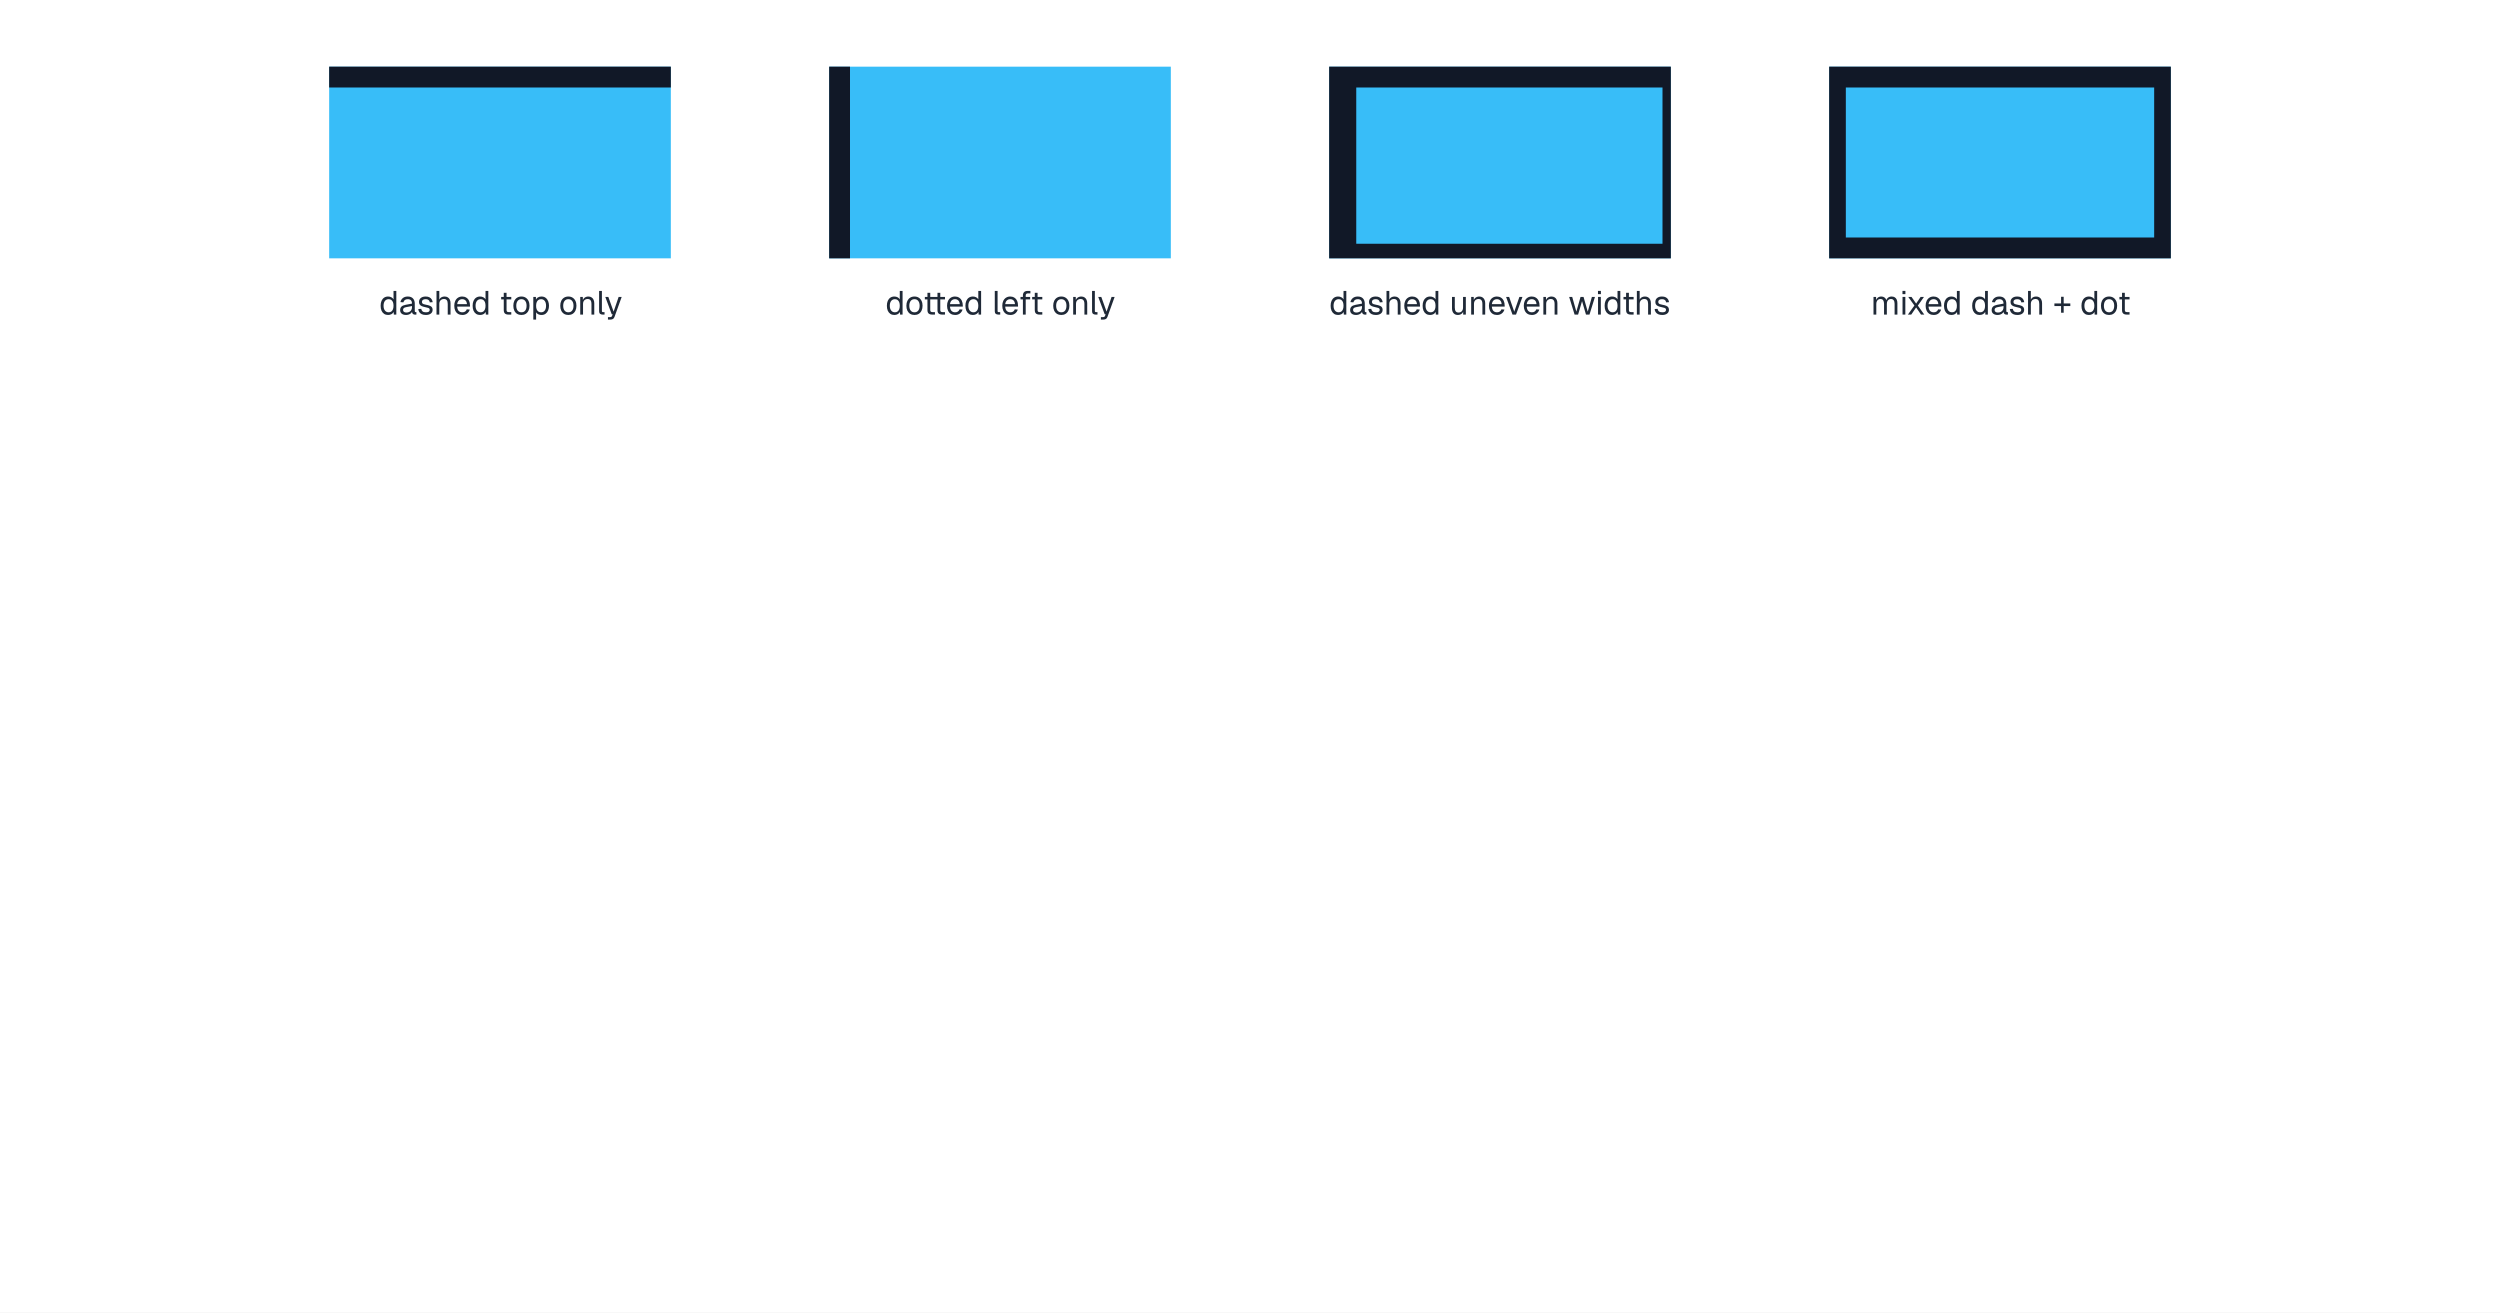
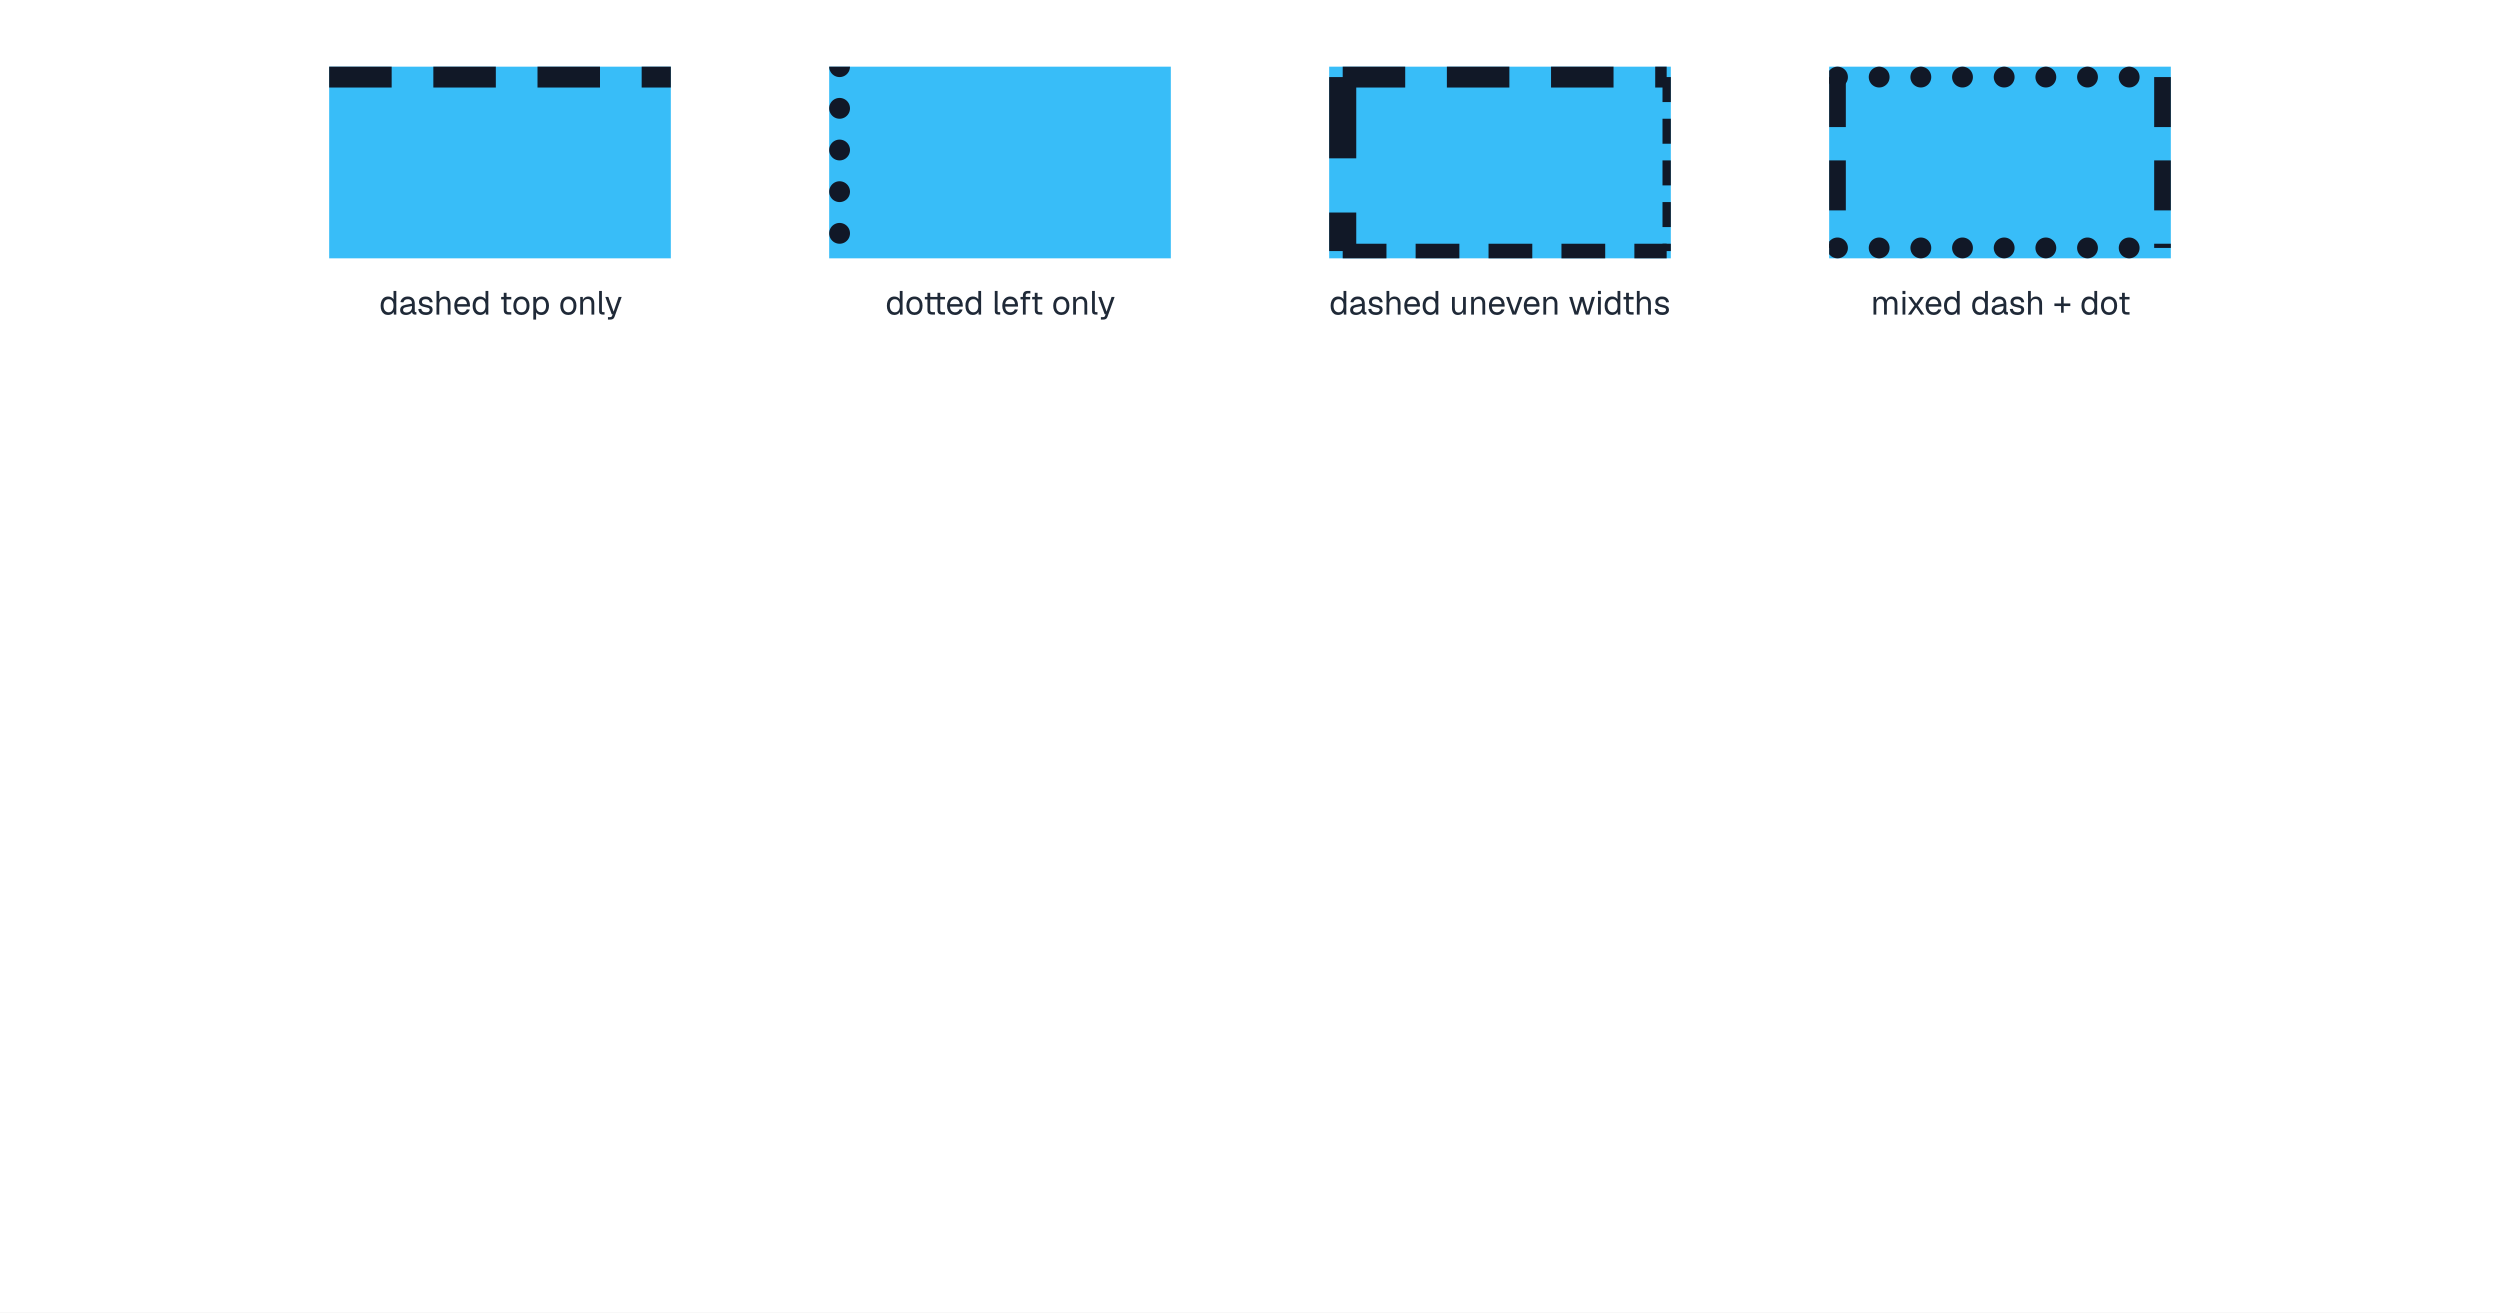
<svg xmlns="http://www.w3.org/2000/svg" width="1200" height="630" viewBox="0 0 1200 630">
  <rect x="0" y="0" width="1200" height="630" fill="#ffffff" fill-opacity="1" />
  <rect x="158" y="32" width="164" height="92" fill="#38bdf8" fill-opacity="1" />
-   <path d="M158 32L322 32L322 32L322 124L322 124L158 124L158 124L158 32L158 32ZM158 42L322 42L322 42L322 124L322 124L158 124L158 124L158 42L158 42Z" fill="#111827" fill-opacity="1" fill-rule="evenodd" />
+   <clipPath id="cp0">
+     <path d="M158 32L322 32L322 32L322 124L322 124L158 124L158 124L158 32L158 32ZM158 42L322 42L322 42L322 124L322 124L158 124L158 124L158 42L158 42Z" clip-rule="evenodd" />
+   </clipPath>
+   <g clip-path="url(#cp0)">
+     <path d="M158 37L322 37" fill="none" stroke="#111827" stroke-opacity="1" stroke-width="10" stroke-dasharray="30 20" />
+   </g>
  <path d="M186.281 151.188Q185.188 151.188 184.375 150.656Q183.562 150.109 183.125 149.125Q182.703 148.125 182.703 146.766Q182.703 145.406 183.125 144.422Q183.562 143.422 184.375 142.875Q185.188 142.328 186.281 142.328Q187.141 142.328 187.844 142.688Q188.547 143.047 188.891 143.703L188.891 139.641L190.234 139.641L190.234 151L189.031 151L188.969 149.719Q188.625 150.406 187.906 150.797Q187.188 151.188 186.281 151.188ZM186.562 149.906Q187.312 149.906 187.828 149.531Q188.359 149.141 188.625 148.438Q188.891 147.719 188.891 146.766Q188.891 145.766 188.625 145.062Q188.359 144.359 187.828 143.984Q187.312 143.609 186.562 143.609Q185.438 143.609 184.766 144.453Q184.109 145.281 184.109 146.766Q184.109 148.219 184.766 149.062Q185.438 149.906 186.562 149.906Z" fill="#1f2937" fill-opacity="1" />
  <path d="M194.923 151.188Q193.61 151.188 192.829 150.578Q192.063 149.969 192.063 148.891Q192.063 147.797 192.704 147.172Q193.344 146.547 194.735 146.297L197.751 145.734Q197.751 144.656 197.235 144.141Q196.735 143.609 195.735 143.609Q194.844 143.609 194.329 144Q193.829 144.391 193.626 145.125L192.204 145.016Q192.454 143.812 193.36 143.078Q194.282 142.328 195.735 142.328Q197.36 142.328 198.219 143.25Q199.094 144.172 199.094 145.781L199.094 149.281Q199.094 149.578 199.188 149.703Q199.298 149.812 199.532 149.812L199.876 149.812L199.876 151Q199.813 151.016 199.657 151.016Q199.516 151.031 199.36 151.031Q198.782 151.031 198.423 150.844Q198.063 150.656 197.907 150.266Q197.751 149.875 197.751 149.234L197.907 149.266Q197.798 149.812 197.36 150.266Q196.923 150.703 196.282 150.953Q195.641 151.188 194.923 151.188ZM195.063 150.016Q195.907 150.016 196.501 149.688Q197.11 149.359 197.423 148.797Q197.751 148.219 197.751 147.516L197.751 146.906L194.985 147.422Q194.126 147.578 193.798 147.906Q193.469 148.234 193.469 148.766Q193.469 149.359 193.891 149.688Q194.313 150.016 195.063 150.016Z" fill="#1f2937" fill-opacity="1" />
  <path d="M204.455 151.188Q203.283 151.188 202.486 150.828Q201.689 150.453 201.268 149.812Q200.846 149.156 200.783 148.328L202.189 148.234Q202.314 149 202.814 149.453Q203.33 149.906 204.455 149.906Q205.314 149.906 205.783 149.641Q206.252 149.359 206.252 148.734Q206.252 148.391 206.096 148.172Q205.955 147.938 205.502 147.781Q205.049 147.609 204.189 147.453Q203.002 147.219 202.33 146.891Q201.658 146.547 201.393 146.078Q201.127 145.594 201.127 144.922Q201.127 143.781 201.955 143.062Q202.799 142.328 204.33 142.328Q205.455 142.328 206.158 142.719Q206.877 143.109 207.236 143.734Q207.611 144.359 207.689 145.047L206.283 145.141Q206.252 144.75 206.049 144.406Q205.846 144.047 205.424 143.828Q205.002 143.609 204.299 143.609Q203.393 143.609 202.955 143.969Q202.533 144.312 202.533 144.859Q202.533 145.266 202.689 145.531Q202.861 145.797 203.283 145.969Q203.705 146.141 204.455 146.266Q205.689 146.469 206.393 146.797Q207.111 147.109 207.377 147.594Q207.658 148.062 207.658 148.734Q207.658 149.891 206.752 150.547Q205.861 151.188 204.455 151.188Z" fill="#1f2937" fill-opacity="1" />
  <path d="M209.521 151L209.521 139.641L210.865 139.641L210.865 144.391L210.709 144.359Q210.865 143.656 211.24 143.219Q211.631 142.766 212.193 142.547Q212.756 142.328 213.428 142.328Q214.334 142.328 214.959 142.734Q215.599 143.141 215.928 143.875Q216.256 144.594 216.256 145.547L216.256 151L214.912 151L214.912 145.922Q214.912 144.703 214.474 144.109Q214.037 143.516 213.131 143.516Q212.115 143.516 211.49 144.141Q210.865 144.766 210.865 145.938L210.865 151Z" fill="#1f2937" fill-opacity="1" />
  <path d="M221.938 151.188Q220.735 151.188 219.86 150.656Q218.985 150.109 218.516 149.109Q218.047 148.109 218.047 146.766Q218.047 145.422 218.516 144.438Q218.985 143.438 219.844 142.891Q220.703 142.328 221.875 142.328Q222.969 142.328 223.813 142.859Q224.672 143.375 225.141 144.375Q225.61 145.359 225.61 146.781L225.61 147.172L219.453 147.172Q219.531 148.531 220.172 149.219Q220.828 149.906 221.938 149.906Q222.766 149.906 223.297 149.516Q223.844 149.125 224.047 148.484L225.485 148.594Q225.156 149.734 224.219 150.469Q223.281 151.188 221.938 151.188ZM219.453 145.984L224.141 145.984Q224.047 144.766 223.422 144.188Q222.813 143.609 221.875 143.609Q220.891 143.609 220.25 144.219Q219.625 144.812 219.453 145.984Z" fill="#1f2937" fill-opacity="1" />
  <path d="M230.441 151.188Q229.347 151.188 228.535 150.656Q227.722 150.109 227.285 149.125Q226.863 148.125 226.863 146.766Q226.863 145.406 227.285 144.422Q227.722 143.422 228.535 142.875Q229.347 142.328 230.441 142.328Q231.301 142.328 232.004 142.688Q232.707 143.047 233.051 143.703L233.051 139.641L234.394 139.641L234.394 151L233.191 151L233.129 149.719Q232.785 150.406 232.066 150.797Q231.347 151.188 230.441 151.188ZM230.722 149.906Q231.472 149.906 231.988 149.531Q232.519 149.141 232.785 148.438Q233.051 147.719 233.051 146.766Q233.051 145.766 232.785 145.062Q232.519 144.359 231.988 143.984Q231.472 143.609 230.722 143.609Q229.597 143.609 228.926 144.453Q228.269 145.281 228.269 146.766Q228.269 148.219 228.926 149.062Q229.597 149.906 230.722 149.906Z" fill="#1f2937" fill-opacity="1" />
  <path d="M244.071 151Q242.914 151 242.352 150.469Q241.805 149.938 241.805 148.828L241.805 140.531L243.149 140.531L243.149 148.797Q243.149 149.375 243.399 149.594Q243.664 149.812 244.196 149.812L245.414 149.812L245.414 151ZM240.555 143.703L240.555 142.516L245.414 142.516L245.414 143.703Z" fill="#1f2937" fill-opacity="1" />
  <path d="M250.29 151.188Q249.118 151.188 248.227 150.656Q247.352 150.109 246.868 149.109Q246.399 148.109 246.399 146.766Q246.399 145.406 246.868 144.422Q247.352 143.422 248.227 142.875Q249.118 142.328 250.29 142.328Q251.462 142.328 252.321 142.875Q253.196 143.422 253.68 144.422Q254.165 145.406 254.165 146.766Q254.165 148.109 253.68 149.109Q253.196 150.109 252.321 150.656Q251.462 151.188 250.29 151.188ZM250.29 149.906Q251.462 149.906 252.102 149.078Q252.758 148.234 252.758 146.766Q252.758 145.281 252.102 144.453Q251.462 143.609 250.29 143.609Q249.118 143.609 248.462 144.453Q247.805 145.281 247.805 146.766Q247.805 148.234 248.462 149.078Q249.118 149.906 250.29 149.906Z" fill="#1f2937" fill-opacity="1" />
  <path d="M255.985 153.406L255.985 142.516L257.235 142.516L257.267 144.344L257.079 144.25Q257.392 143.297 258.126 142.812Q258.876 142.328 259.86 142.328Q261.126 142.328 261.923 142.953Q262.735 143.578 263.126 144.594Q263.517 145.594 263.517 146.766Q263.517 147.922 263.126 148.938Q262.735 149.938 261.923 150.562Q261.126 151.188 259.86 151.188Q259.204 151.188 258.626 150.969Q258.063 150.75 257.673 150.344Q257.282 149.938 257.142 149.406L257.329 149.172L257.329 153.406ZM259.735 149.906Q260.829 149.906 261.47 149.078Q262.11 148.25 262.11 146.766Q262.11 145.266 261.47 144.438Q260.829 143.609 259.735 143.609Q258.985 143.609 258.454 143.969Q257.923 144.312 257.626 145.016Q257.329 145.719 257.329 146.766Q257.329 147.797 257.61 148.5Q257.907 149.203 258.438 149.562Q258.985 149.906 259.735 149.906Z" fill="#1f2937" fill-opacity="1" />
  <path d="M272.818 151.188Q271.646 151.188 270.755 150.656Q269.88 150.109 269.396 149.109Q268.927 148.109 268.927 146.766Q268.927 145.406 269.396 144.422Q269.88 143.422 270.755 142.875Q271.646 142.328 272.818 142.328Q273.99 142.328 274.849 142.875Q275.724 143.422 276.208 144.422Q276.693 145.406 276.693 146.766Q276.693 148.109 276.208 149.109Q275.724 150.109 274.849 150.656Q273.99 151.188 272.818 151.188ZM272.818 149.906Q273.99 149.906 274.63 149.078Q275.286 148.234 275.286 146.766Q275.286 145.281 274.63 144.453Q273.99 143.609 272.818 143.609Q271.646 143.609 270.99 144.453Q270.333 145.281 270.333 146.766Q270.333 148.234 270.99 149.078Q271.646 149.906 272.818 149.906Z" fill="#1f2937" fill-opacity="1" />
  <path d="M278.513 151L278.513 142.516L279.748 142.516L279.795 144.688L279.638 144.531Q279.795 143.781 280.185 143.297Q280.591 142.812 281.154 142.578Q281.732 142.328 282.388 142.328Q283.357 142.328 283.982 142.766Q284.623 143.188 284.935 143.922Q285.248 144.641 285.248 145.547L285.248 151L283.904 151L283.904 145.922Q283.904 145.141 283.716 144.609Q283.529 144.078 283.123 143.797Q282.732 143.516 282.091 143.516Q281.123 143.516 280.482 144.141Q279.857 144.75 279.857 145.922L279.857 151Z" fill="#1f2937" fill-opacity="1" />
  <path d="M289.226 151Q288.491 151 288.022 150.625Q287.569 150.234 287.569 149.406L287.569 139.641L288.913 139.641L288.913 149.281Q288.913 149.547 289.038 149.688Q289.179 149.812 289.444 149.812L290.179 149.812L290.179 151Z" fill="#1f2937" fill-opacity="1" />
  <path d="M291.817 153.406L291.817 152.219L292.801 152.219Q293.254 152.219 293.457 152.078Q293.676 151.938 293.785 151.641L294.098 150.844L293.629 150.844L290.535 142.516L292.004 142.516L294.535 149.594L296.942 142.516L298.41 142.516L294.973 152.078Q294.738 152.766 294.254 153.078Q293.77 153.406 292.926 153.406Z" fill="#1f2937" fill-opacity="1" />
  <rect x="398" y="32" width="164" height="92" fill="#38bdf8" fill-opacity="1" />
-   <path d="M398 32L562 32L562 32L562 124L562 124L398 124L398 124L398 32L398 32ZM408 32L562 32L562 32L562 124L562 124L408 124L408 124L408 32L408 32Z" fill="#111827" fill-opacity="1" fill-rule="evenodd" />
+   <clipPath id="cp1">
+     <path d="M398 32L562 32L562 32L562 124L562 124L398 124L398 124L398 32L398 32ZM408 32L562 32L562 32L562 124L562 124L408 124L408 124L408 32L408 32Z" clip-rule="evenodd" />
+   </clipPath>
+   <g clip-path="url(#cp1)">
+     <path d="M403 32L403 124" fill="none" stroke="#111827" stroke-opacity="1" stroke-width="10" stroke-dasharray="0 20" stroke-linecap="round" />
+   </g>
  <path d="M429.281 151.188Q428.188 151.188 427.375 150.656Q426.562 150.109 426.125 149.125Q425.703 148.125 425.703 146.766Q425.703 145.406 426.125 144.422Q426.562 143.422 427.375 142.875Q428.188 142.328 429.281 142.328Q430.141 142.328 430.844 142.688Q431.547 143.047 431.891 143.703L431.891 139.641L433.234 139.641L433.234 151L432.031 151L431.969 149.719Q431.625 150.406 430.906 150.797Q430.188 151.188 429.281 151.188ZM429.562 149.906Q430.312 149.906 430.828 149.531Q431.359 149.141 431.625 148.438Q431.891 147.719 431.891 146.766Q431.891 145.766 431.625 145.062Q431.359 144.359 430.828 143.984Q430.312 143.609 429.562 143.609Q428.438 143.609 427.766 144.453Q427.109 145.281 427.109 146.766Q427.109 148.219 427.766 149.062Q428.438 149.906 429.562 149.906Z" fill="#1f2937" fill-opacity="1" />
  <path d="M438.954 151.188Q437.782 151.188 436.891 150.656Q436.016 150.109 435.532 149.109Q435.063 148.109 435.063 146.766Q435.063 145.406 435.532 144.422Q436.016 143.422 436.891 142.875Q437.782 142.328 438.954 142.328Q440.126 142.328 440.985 142.875Q441.86 143.422 442.344 144.422Q442.829 145.406 442.829 146.766Q442.829 148.109 442.344 149.109Q441.86 150.109 440.985 150.656Q440.126 151.188 438.954 151.188ZM438.954 149.906Q440.126 149.906 440.766 149.078Q441.423 148.234 441.423 146.766Q441.423 145.281 440.766 144.453Q440.126 143.609 438.954 143.609Q437.782 143.609 437.126 144.453Q436.469 145.281 436.469 146.766Q436.469 148.234 437.126 149.078Q437.782 149.906 438.954 149.906Z" fill="#1f2937" fill-opacity="1" />
  <path d="M447.439 151Q446.282 151 445.72 150.469Q445.173 149.938 445.173 148.828L445.173 140.531L446.517 140.531L446.517 148.797Q446.517 149.375 446.767 149.594Q447.032 149.812 447.564 149.812L448.782 149.812L448.782 151ZM443.923 143.703L443.923 142.516L448.782 142.516L448.782 143.703ZM452.251 151Q451.095 151 450.532 150.469Q449.986 149.938 449.986 148.828L449.986 140.531L451.329 140.531L451.329 148.797Q451.329 149.375 451.579 149.594Q451.845 149.812 452.376 149.812L453.595 149.812L453.595 151ZM448.736 143.703L448.736 142.516L453.595 142.516L453.595 143.703Z" fill="#1f2937" fill-opacity="1" />
  <path d="M458.474 151.188Q457.271 151.188 456.396 150.656Q455.521 150.109 455.052 149.109Q454.583 148.109 454.583 146.766Q454.583 145.422 455.052 144.438Q455.521 143.438 456.38 142.891Q457.239 142.328 458.411 142.328Q459.505 142.328 460.349 142.859Q461.208 143.375 461.677 144.375Q462.146 145.359 462.146 146.781L462.146 147.172L455.989 147.172Q456.067 148.531 456.708 149.219Q457.364 149.906 458.474 149.906Q459.302 149.906 459.833 149.516Q460.38 149.125 460.583 148.484L462.021 148.594Q461.692 149.734 460.755 150.469Q459.817 151.188 458.474 151.188ZM455.989 145.984L460.677 145.984Q460.583 144.766 459.958 144.188Q459.349 143.609 458.411 143.609Q457.427 143.609 456.786 144.219Q456.161 144.812 455.989 145.984Z" fill="#1f2937" fill-opacity="1" />
  <path d="M466.977 151.188Q465.883 151.188 465.071 150.656Q464.258 150.109 463.821 149.125Q463.399 148.125 463.399 146.766Q463.399 145.406 463.821 144.422Q464.258 143.422 465.071 142.875Q465.883 142.328 466.977 142.328Q467.837 142.328 468.54 142.688Q469.243 143.047 469.587 143.703L469.587 139.641L470.93 139.641L470.93 151L469.727 151L469.665 149.719Q469.321 150.406 468.602 150.797Q467.883 151.188 466.977 151.188ZM467.258 149.906Q468.008 149.906 468.524 149.531Q469.055 149.141 469.321 148.438Q469.587 147.719 469.587 146.766Q469.587 145.766 469.321 145.062Q469.055 144.359 468.524 143.984Q468.008 143.609 467.258 143.609Q466.133 143.609 465.462 144.453Q464.805 145.281 464.805 146.766Q464.805 148.219 465.462 149.062Q466.133 149.906 467.258 149.906Z" fill="#1f2937" fill-opacity="1" />
  <path d="M479.154 151Q478.419 151 477.95 150.625Q477.497 150.234 477.497 149.406L477.497 139.641L478.841 139.641L478.841 149.281Q478.841 149.547 478.966 149.688Q479.107 149.812 479.372 149.812L480.107 149.812L480.107 151Z" fill="#1f2937" fill-opacity="1" />
  <path d="M484.986 151.188Q483.783 151.188 482.908 150.656Q482.033 150.109 481.564 149.109Q481.095 148.109 481.095 146.766Q481.095 145.422 481.564 144.438Q482.033 143.438 482.892 142.891Q483.751 142.328 484.923 142.328Q486.017 142.328 486.861 142.859Q487.72 143.375 488.189 144.375Q488.658 145.359 488.658 146.781L488.658 147.172L482.501 147.172Q482.579 148.531 483.22 149.219Q483.876 149.906 484.986 149.906Q485.814 149.906 486.345 149.516Q486.892 149.125 487.095 148.484L488.533 148.594Q488.204 149.734 487.267 150.469Q486.329 151.188 484.986 151.188ZM482.501 145.984L487.189 145.984Q487.095 144.766 486.47 144.188Q485.861 143.609 484.923 143.609Q483.939 143.609 483.298 144.219Q482.673 144.812 482.501 145.984Z" fill="#1f2937" fill-opacity="1" />
  <path d="M490.997 151L490.997 141.75Q490.997 140.812 491.544 140.234Q492.091 139.641 493.247 139.641L494.591 139.641L494.591 140.828L493.341 140.828Q492.841 140.828 492.591 141.109Q492.341 141.375 492.341 141.844L492.341 151ZM489.841 143.703L489.841 142.516L494.466 142.516L494.466 143.703Z" fill="#1f2937" fill-opacity="1" />
  <path d="M498.959 151Q497.802 151 497.24 150.469Q496.693 149.938 496.693 148.828L496.693 140.531L498.037 140.531L498.037 148.797Q498.037 149.375 498.287 149.594Q498.552 149.812 499.084 149.812L500.302 149.812L500.302 151ZM495.443 143.703L495.443 142.516L500.302 142.516L500.302 143.703Z" fill="#1f2937" fill-opacity="1" />
  <path d="M509.434 151.188Q508.262 151.188 507.371 150.656Q506.496 150.109 506.012 149.109Q505.543 148.109 505.543 146.766Q505.543 145.406 506.012 144.422Q506.496 143.422 507.371 142.875Q508.262 142.328 509.434 142.328Q510.606 142.328 511.465 142.875Q512.34 143.422 512.824 144.422Q513.309 145.406 513.309 146.766Q513.309 148.109 512.824 149.109Q512.34 150.109 511.465 150.656Q510.606 151.188 509.434 151.188ZM509.434 149.906Q510.606 149.906 511.246 149.078Q511.902 148.234 511.902 146.766Q511.902 145.281 511.246 144.453Q510.606 143.609 509.434 143.609Q508.262 143.609 507.606 144.453Q506.949 145.281 506.949 146.766Q506.949 148.234 507.606 149.078Q508.262 149.906 509.434 149.906Z" fill="#1f2937" fill-opacity="1" />
  <path d="M515.129 151L515.129 142.516L516.364 142.516L516.41 144.688L516.254 144.531Q516.41 143.781 516.801 143.297Q517.207 142.812 517.77 142.578Q518.348 142.328 519.004 142.328Q519.973 142.328 520.598 142.766Q521.239 143.188 521.551 143.922Q521.864 144.641 521.864 145.547L521.864 151L520.52 151L520.52 145.922Q520.52 145.141 520.332 144.609Q520.145 144.078 519.739 143.797Q519.348 143.516 518.707 143.516Q517.739 143.516 517.098 144.141Q516.473 144.75 516.473 145.922L516.473 151Z" fill="#1f2937" fill-opacity="1" />
  <path d="M525.841 151Q525.107 151 524.638 150.625Q524.185 150.234 524.185 149.406L524.185 139.641L525.529 139.641L525.529 149.281Q525.529 149.547 525.654 149.688Q525.795 149.812 526.06 149.812L526.795 149.812L526.795 151Z" fill="#1f2937" fill-opacity="1" />
  <path d="M528.433 153.406L528.433 152.219L529.417 152.219Q529.87 152.219 530.073 152.078Q530.292 151.938 530.401 151.641L530.714 150.844L530.245 150.844L527.151 142.516L528.62 142.516L531.151 149.594L533.558 142.516L535.026 142.516L531.589 152.078Q531.355 152.766 530.87 153.078Q530.386 153.406 529.542 153.406Z" fill="#1f2937" fill-opacity="1" />
  <rect x="638" y="32" width="164" height="92" fill="#38bdf8" fill-opacity="1" />
-   <path d="M638 32L802 32L802 32L802 124L802 124L638 124L638 124L638 32L638 32ZM651 42L798 42L798 42L798 117L798 117L651 117L651 117L651 42L651 42Z" fill="#111827" fill-opacity="1" fill-rule="evenodd" />
+   <clipPath id="cp2">
+     <path d="M638 32L802 32L802 32L802 124L802 124L638 124L638 124L638 32L638 32ZM651 42L798 42L798 42L798 117L798 117L651 117L651 117L651 42L651 42Z" clip-rule="evenodd" />
+   </clipPath>
+   <g clip-path="url(#cp2)">
+     <path d="M644.5 37L800 37" fill="none" stroke="#111827" stroke-opacity="1" stroke-width="10" stroke-dasharray="30 20" />
+     <path d="M800 37L800 120.5" fill="none" stroke="#111827" stroke-opacity="1" stroke-width="4" stroke-dasharray="12 8" />
+     <path d="M644.5 120.5L800 120.5" fill="none" stroke="#111827" stroke-opacity="1" stroke-width="7" stroke-dasharray="21 14" />
+     <path d="M644.5 37L644.5 120.5" fill="none" stroke="#111827" stroke-opacity="1" stroke-width="13" stroke-dasharray="39 26" />
+   </g>
  <path d="M642.281 151.188Q641.188 151.188 640.375 150.656Q639.562 150.109 639.125 149.125Q638.703 148.125 638.703 146.766Q638.703 145.406 639.125 144.422Q639.562 143.422 640.375 142.875Q641.188 142.328 642.281 142.328Q643.141 142.328 643.844 142.688Q644.547 143.047 644.891 143.703L644.891 139.641L646.234 139.641L646.234 151L645.031 151L644.969 149.719Q644.625 150.406 643.906 150.797Q643.188 151.188 642.281 151.188ZM642.562 149.906Q643.312 149.906 643.828 149.531Q644.359 149.141 644.625 148.438Q644.891 147.719 644.891 146.766Q644.891 145.766 644.625 145.062Q644.359 144.359 643.828 143.984Q643.312 143.609 642.562 143.609Q641.438 143.609 640.766 144.453Q640.109 145.281 640.109 146.766Q640.109 148.219 640.766 149.062Q641.438 149.906 642.562 149.906Z" fill="#1f2937" fill-opacity="1" />
  <path d="M650.923 151.188Q649.61 151.188 648.829 150.578Q648.063 149.969 648.063 148.891Q648.063 147.797 648.704 147.172Q649.344 146.547 650.735 146.297L653.751 145.734Q653.751 144.656 653.235 144.141Q652.735 143.609 651.735 143.609Q650.844 143.609 650.329 144Q649.829 144.391 649.626 145.125L648.204 145.016Q648.454 143.812 649.36 143.078Q650.282 142.328 651.735 142.328Q653.36 142.328 654.219 143.25Q655.094 144.172 655.094 145.781L655.094 149.281Q655.094 149.578 655.188 149.703Q655.298 149.812 655.532 149.812L655.876 149.812L655.876 151Q655.813 151.016 655.657 151.016Q655.516 151.031 655.36 151.031Q654.782 151.031 654.423 150.844Q654.063 150.656 653.907 150.266Q653.751 149.875 653.751 149.234L653.907 149.266Q653.798 149.812 653.36 150.266Q652.923 150.703 652.282 150.953Q651.641 151.188 650.923 151.188ZM651.063 150.016Q651.907 150.016 652.501 149.688Q653.11 149.359 653.423 148.797Q653.751 148.219 653.751 147.516L653.751 146.906L650.985 147.422Q650.126 147.578 649.798 147.906Q649.469 148.234 649.469 148.766Q649.469 149.359 649.891 149.688Q650.313 150.016 651.063 150.016Z" fill="#1f2937" fill-opacity="1" />
  <path d="M660.455 151.188Q659.283 151.188 658.486 150.828Q657.689 150.453 657.268 149.812Q656.846 149.156 656.783 148.328L658.189 148.234Q658.314 149 658.814 149.453Q659.33 149.906 660.455 149.906Q661.314 149.906 661.783 149.641Q662.252 149.359 662.252 148.734Q662.252 148.391 662.096 148.172Q661.955 147.938 661.502 147.781Q661.049 147.609 660.189 147.453Q659.002 147.219 658.33 146.891Q657.658 146.547 657.393 146.078Q657.127 145.594 657.127 144.922Q657.127 143.781 657.955 143.062Q658.799 142.328 660.33 142.328Q661.455 142.328 662.158 142.719Q662.877 143.109 663.236 143.734Q663.611 144.359 663.689 145.047L662.283 145.141Q662.252 144.75 662.049 144.406Q661.846 144.047 661.424 143.828Q661.002 143.609 660.299 143.609Q659.393 143.609 658.955 143.969Q658.533 144.312 658.533 144.859Q658.533 145.266 658.689 145.531Q658.861 145.797 659.283 145.969Q659.705 146.141 660.455 146.266Q661.689 146.469 662.393 146.797Q663.111 147.109 663.377 147.594Q663.658 148.062 663.658 148.734Q663.658 149.891 662.752 150.547Q661.861 151.188 660.455 151.188Z" fill="#1f2937" fill-opacity="1" />
  <path d="M665.521 151L665.521 139.641L666.865 139.641L666.865 144.391L666.709 144.359Q666.865 143.656 667.24 143.219Q667.631 142.766 668.193 142.547Q668.756 142.328 669.428 142.328Q670.334 142.328 670.959 142.734Q671.599 143.141 671.928 143.875Q672.256 144.594 672.256 145.547L672.256 151L670.912 151L670.912 145.922Q670.912 144.703 670.474 144.109Q670.037 143.516 669.131 143.516Q668.115 143.516 667.49 144.141Q666.865 144.766 666.865 145.938L666.865 151Z" fill="#1f2937" fill-opacity="1" />
  <path d="M677.938 151.188Q676.735 151.188 675.86 150.656Q674.985 150.109 674.516 149.109Q674.047 148.109 674.047 146.766Q674.047 145.422 674.516 144.438Q674.985 143.438 675.844 142.891Q676.703 142.328 677.875 142.328Q678.969 142.328 679.813 142.859Q680.672 143.375 681.141 144.375Q681.61 145.359 681.61 146.781L681.61 147.172L675.453 147.172Q675.532 148.531 676.172 149.219Q676.828 149.906 677.938 149.906Q678.766 149.906 679.297 149.516Q679.844 149.125 680.047 148.484L681.485 148.594Q681.157 149.734 680.219 150.469Q679.282 151.188 677.938 151.188ZM675.453 145.984L680.141 145.984Q680.047 144.766 679.422 144.188Q678.813 143.609 677.875 143.609Q676.891 143.609 676.25 144.219Q675.625 144.812 675.453 145.984Z" fill="#1f2937" fill-opacity="1" />
  <path d="M686.441 151.188Q685.348 151.188 684.535 150.656Q683.723 150.109 683.285 149.125Q682.863 148.125 682.863 146.766Q682.863 145.406 683.285 144.422Q683.723 143.422 684.535 142.875Q685.348 142.328 686.441 142.328Q687.301 142.328 688.004 142.688Q688.707 143.047 689.051 143.703L689.051 139.641L690.394 139.641L690.394 151L689.191 151L689.129 149.719Q688.785 150.406 688.066 150.797Q687.348 151.188 686.441 151.188ZM686.723 149.906Q687.473 149.906 687.988 149.531Q688.519 149.141 688.785 148.438Q689.051 147.719 689.051 146.766Q689.051 145.766 688.785 145.062Q688.519 144.359 687.988 143.984Q687.473 143.609 686.723 143.609Q685.598 143.609 684.926 144.453Q684.269 145.281 684.269 146.766Q684.269 148.219 684.926 149.062Q685.598 149.906 686.723 149.906Z" fill="#1f2937" fill-opacity="1" />
  <path d="M699.742 151.188Q698.477 151.188 697.711 150.344Q696.961 149.484 696.961 147.969L696.961 142.516L698.305 142.516L698.305 147.609Q698.305 148.844 698.742 149.438Q699.18 150.016 700.102 150.016Q701.102 150.016 701.68 149.375Q702.258 148.719 702.258 147.578L702.258 142.516L703.602 142.516L703.602 151L702.321 151L702.321 148.906L702.524 149.016Q702.274 150.062 701.555 150.625Q700.836 151.188 699.742 151.188Z" fill="#1f2937" fill-opacity="1" />
  <path d="M706.161 151L706.161 142.516L707.396 142.516L707.442 144.688L707.286 144.531Q707.442 143.781 707.833 143.297Q708.239 142.812 708.802 142.578Q709.38 142.328 710.036 142.328Q711.005 142.328 711.63 142.766Q712.271 143.188 712.583 143.922Q712.896 144.641 712.896 145.547L712.896 151L711.552 151L711.552 145.922Q711.552 145.141 711.364 144.609Q711.177 144.078 710.771 143.797Q710.38 143.516 709.739 143.516Q708.771 143.516 708.13 144.141Q707.505 144.75 707.505 145.922L707.505 151Z" fill="#1f2937" fill-opacity="1" />
  <path d="M718.578 151.188Q717.375 151.188 716.5 150.656Q715.625 150.109 715.156 149.109Q714.687 148.109 714.687 146.766Q714.687 145.422 715.156 144.438Q715.625 143.438 716.484 142.891Q717.343 142.328 718.515 142.328Q719.609 142.328 720.453 142.859Q721.312 143.375 721.781 144.375Q722.25 145.359 722.25 146.781L722.25 147.172L716.093 147.172Q716.172 148.531 716.812 149.219Q717.468 149.906 718.578 149.906Q719.406 149.906 719.937 149.516Q720.484 149.125 720.687 148.484L722.125 148.594Q721.797 149.734 720.859 150.469Q719.922 151.188 718.578 151.188ZM716.093 145.984L720.781 145.984Q720.687 144.766 720.062 144.188Q719.453 143.609 718.515 143.609Q717.531 143.609 716.89 144.219Q716.265 144.812 716.093 145.984Z" fill="#1f2937" fill-opacity="1" />
  <path d="M725.997 151L722.919 142.516L724.388 142.516L726.841 149.625L729.31 142.516L730.779 142.516L727.701 151Z" fill="#1f2937" fill-opacity="1" />
  <path d="M735.314 151.188Q734.111 151.188 733.236 150.656Q732.361 150.109 731.892 149.109Q731.423 148.109 731.423 146.766Q731.423 145.422 731.892 144.438Q732.361 143.438 733.22 142.891Q734.079 142.328 735.251 142.328Q736.345 142.328 737.189 142.859Q738.048 143.375 738.517 144.375Q738.986 145.359 738.986 146.781L738.986 147.172L732.829 147.172Q732.908 148.531 733.548 149.219Q734.204 149.906 735.314 149.906Q736.142 149.906 736.673 149.516Q737.22 149.125 737.423 148.484L738.861 148.594Q738.533 149.734 737.595 150.469Q736.658 151.188 735.314 151.188ZM732.829 145.984L737.517 145.984Q737.423 144.766 736.798 144.188Q736.189 143.609 735.251 143.609Q734.267 143.609 733.626 144.219Q733.001 144.812 732.829 145.984Z" fill="#1f2937" fill-opacity="1" />
  <path d="M740.817 151L740.817 142.516L742.052 142.516L742.098 144.688L741.942 144.531Q742.098 143.781 742.489 143.297Q742.895 142.812 743.458 142.578Q744.036 142.328 744.692 142.328Q745.661 142.328 746.286 142.766Q746.927 143.188 747.239 143.922Q747.552 144.641 747.552 145.547L747.552 151L746.208 151L746.208 145.922Q746.208 145.141 746.02 144.609Q745.833 144.078 745.427 143.797Q745.036 143.516 744.395 143.516Q743.427 143.516 742.786 144.141Q742.161 144.75 742.161 145.922L742.161 151Z" fill="#1f2937" fill-opacity="1" />
  <path d="M755.801 151L753.191 142.516L754.66 142.516L756.645 149.594L758.66 142.516L760.098 142.516L762.113 149.594L764.113 142.516L765.582 142.516L762.957 151L761.27 151L759.379 144.547L757.488 151Z" fill="#1f2937" fill-opacity="1" />
  <path d="M767.057 151L767.057 142.516L768.401 142.516L768.401 151ZM767.026 141.188L767.026 139.625L768.432 139.625L768.432 141.188Z" fill="#1f2937" fill-opacity="1" />
  <path d="M773.801 151.188Q772.707 151.188 771.895 150.656Q771.082 150.109 770.645 149.125Q770.223 148.125 770.223 146.766Q770.223 145.406 770.645 144.422Q771.082 143.422 771.895 142.875Q772.707 142.328 773.801 142.328Q774.661 142.328 775.364 142.688Q776.067 143.047 776.411 143.703L776.411 139.641L777.754 139.641L777.754 151L776.551 151L776.489 149.719Q776.145 150.406 775.426 150.797Q774.707 151.188 773.801 151.188ZM774.082 149.906Q774.832 149.906 775.348 149.531Q775.879 149.141 776.145 148.438Q776.411 147.719 776.411 146.766Q776.411 145.766 776.145 145.062Q775.879 144.359 775.348 143.984Q774.832 143.609 774.082 143.609Q772.957 143.609 772.286 144.453Q771.629 145.281 771.629 146.766Q771.629 148.219 772.286 149.062Q772.957 149.906 774.082 149.906Z" fill="#1f2937" fill-opacity="1" />
  <path d="M782.791 151Q781.634 151 781.072 150.469Q780.525 149.938 780.525 148.828L780.525 140.531L781.869 140.531L781.869 148.797Q781.869 149.375 782.119 149.594Q782.384 149.812 782.916 149.812L784.134 149.812L784.134 151ZM779.275 143.703L779.275 142.516L784.134 142.516L784.134 143.703Z" fill="#1f2937" fill-opacity="1" />
  <path d="M785.697 151L785.697 139.641L787.041 139.641L787.041 144.391L786.885 144.359Q787.041 143.656 787.416 143.219Q787.807 142.766 788.369 142.547Q788.932 142.328 789.604 142.328Q790.51 142.328 791.135 142.734Q791.775 143.141 792.104 143.875Q792.432 144.594 792.432 145.547L792.432 151L791.088 151L791.088 145.922Q791.088 144.703 790.65 144.109Q790.213 143.516 789.307 143.516Q788.291 143.516 787.666 144.141Q787.041 144.766 787.041 145.938L787.041 151Z" fill="#1f2937" fill-opacity="1" />
  <path d="M797.895 151.188Q796.723 151.188 795.926 150.828Q795.129 150.453 794.707 149.812Q794.286 149.156 794.223 148.328L795.629 148.234Q795.754 149 796.254 149.453Q796.77 149.906 797.895 149.906Q798.754 149.906 799.223 149.641Q799.692 149.359 799.692 148.734Q799.692 148.391 799.536 148.172Q799.395 147.938 798.942 147.781Q798.489 147.609 797.629 147.453Q796.442 147.219 795.77 146.891Q795.098 146.547 794.832 146.078Q794.567 145.594 794.567 144.922Q794.567 143.781 795.395 143.062Q796.239 142.328 797.77 142.328Q798.895 142.328 799.598 142.719Q800.317 143.109 800.676 143.734Q801.051 144.359 801.129 145.047L799.723 145.141Q799.692 144.75 799.489 144.406Q799.286 144.047 798.864 143.828Q798.442 143.609 797.739 143.609Q796.832 143.609 796.395 143.969Q795.973 144.312 795.973 144.859Q795.973 145.266 796.129 145.531Q796.301 145.797 796.723 145.969Q797.145 146.141 797.895 146.266Q799.129 146.469 799.832 146.797Q800.551 147.109 800.817 147.594Q801.098 148.062 801.098 148.734Q801.098 149.891 800.192 150.547Q799.301 151.188 797.895 151.188Z" fill="#1f2937" fill-opacity="1" />
  <rect x="878" y="32" width="164" height="92" fill="#38bdf8" fill-opacity="1" />
-   <path d="M878 32L1042 32L1042 32L1042 124L1042 124L878 124L878 124L878 32L878 32ZM886 42L1034 42L1034 42L1034 114L1034 114L886 114L886 114L886 42L886 42Z" fill="#111827" fill-opacity="1" fill-rule="evenodd" />
+   <clipPath id="cp3">
+     <path d="M878 32L1042 32L1042 32L1042 124L1042 124L878 124L878 124L878 32L878 32ZM886 42L1034 42L1034 42L1034 114L1034 114L886 114L886 114L886 42L886 42Z" clip-rule="evenodd" />
+   </clipPath>
+   <g clip-path="url(#cp3)">
+     <path d="M882 37L1038 37" fill="none" stroke="#111827" stroke-opacity="1" stroke-width="10" stroke-dasharray="0 20" stroke-linecap="round" />
+     <path d="M1038 37L1038 119" fill="none" stroke="#111827" stroke-opacity="1" stroke-width="8" stroke-dasharray="24 16" />
+     <path d="M882 119L1038 119" fill="none" stroke="#111827" stroke-opacity="1" stroke-width="10" stroke-dasharray="0 20" stroke-linecap="round" />
+     <path d="M882 37L882 119" fill="none" stroke="#111827" stroke-opacity="1" stroke-width="8" stroke-dasharray="24 16" />
+   </g>
  <path d="M899.281 151L899.281 142.516L900.516 142.516L900.562 144.656L900.375 144.594Q900.516 143.891 900.875 143.391Q901.234 142.891 901.75 142.609Q902.281 142.328 902.922 142.328Q904.031 142.328 904.719 142.938Q905.422 143.547 905.594 144.625L905.344 144.609Q905.469 143.875 905.812 143.375Q906.156 142.875 906.703 142.609Q907.25 142.328 907.953 142.328Q908.859 142.328 909.484 142.703Q910.109 143.078 910.422 143.797Q910.75 144.516 910.75 145.547L910.75 151L909.406 151L909.406 145.828Q909.406 144.688 908.953 144.109Q908.516 143.516 907.625 143.516Q907.047 143.516 906.594 143.812Q906.156 144.094 905.922 144.625Q905.688 145.156 905.688 145.922L905.688 151L904.344 151L904.344 145.922Q904.344 144.797 903.938 144.156Q903.531 143.516 902.594 143.516Q902 143.516 901.562 143.812Q901.125 144.094 900.875 144.641Q900.625 145.172 900.625 145.922L900.625 151Z" fill="#1f2937" fill-opacity="1" />
  <path d="M913.217 151L913.217 142.516L914.561 142.516L914.561 151ZM913.186 141.188L913.186 139.625L914.592 139.625L914.592 141.188Z" fill="#1f2937" fill-opacity="1" />
  <path d="M915.79 151L918.915 146.641L915.946 142.516L917.524 142.516L919.743 145.719L921.899 142.516L923.509 142.516L920.571 146.688L923.649 151L922.087 151L919.743 147.578L917.399 151Z" fill="#1f2937" fill-opacity="1" />
  <path d="M928.194 151.188Q926.991 151.188 926.116 150.656Q925.241 150.109 924.772 149.109Q924.303 148.109 924.303 146.766Q924.303 145.422 924.772 144.438Q925.241 143.438 926.1 142.891Q926.959 142.328 928.131 142.328Q929.225 142.328 930.069 142.859Q930.928 143.375 931.397 144.375Q931.866 145.359 931.866 146.781L931.866 147.172L925.709 147.172Q925.788 148.531 926.428 149.219Q927.084 149.906 928.194 149.906Q929.022 149.906 929.553 149.516Q930.1 149.125 930.303 148.484L931.741 148.594Q931.413 149.734 930.475 150.469Q929.538 151.188 928.194 151.188ZM925.709 145.984L930.397 145.984Q930.303 144.766 929.678 144.188Q929.069 143.609 928.131 143.609Q927.147 143.609 926.506 144.219Q925.881 144.812 925.709 145.984Z" fill="#1f2937" fill-opacity="1" />
  <path d="M936.697 151.188Q935.604 151.188 934.791 150.656Q933.979 150.109 933.541 149.125Q933.119 148.125 933.119 146.766Q933.119 145.406 933.541 144.422Q933.979 143.422 934.791 142.875Q935.604 142.328 936.697 142.328Q937.557 142.328 938.26 142.688Q938.963 143.047 939.307 143.703L939.307 139.641L940.65 139.641L940.65 151L939.447 151L939.385 149.719Q939.041 150.406 938.322 150.797Q937.604 151.188 936.697 151.188ZM936.979 149.906Q937.729 149.906 938.244 149.531Q938.775 149.141 939.041 148.438Q939.307 147.719 939.307 146.766Q939.307 145.766 939.041 145.062Q938.775 144.359 938.244 143.984Q937.729 143.609 936.979 143.609Q935.854 143.609 935.182 144.453Q934.525 145.281 934.525 146.766Q934.525 148.219 935.182 149.062Q935.854 149.906 936.979 149.906Z" fill="#1f2937" fill-opacity="1" />
  <path d="M950.217 151.188Q949.124 151.188 948.311 150.656Q947.499 150.109 947.061 149.125Q946.639 148.125 946.639 146.766Q946.639 145.406 947.061 144.422Q947.499 143.422 948.311 142.875Q949.124 142.328 950.217 142.328Q951.077 142.328 951.78 142.688Q952.483 143.047 952.827 143.703L952.827 139.641L954.17 139.641L954.17 151L952.967 151L952.905 149.719Q952.561 150.406 951.842 150.797Q951.124 151.188 950.217 151.188ZM950.499 149.906Q951.249 149.906 951.764 149.531Q952.295 149.141 952.561 148.438Q952.827 147.719 952.827 146.766Q952.827 145.766 952.561 145.062Q952.295 144.359 951.764 143.984Q951.249 143.609 950.499 143.609Q949.374 143.609 948.702 144.453Q948.045 145.281 948.045 146.766Q948.045 148.219 948.702 149.062Q949.374 149.906 950.499 149.906Z" fill="#1f2937" fill-opacity="1" />
  <path d="M958.859 151.188Q957.546 151.188 956.765 150.578Q955.999 149.969 955.999 148.891Q955.999 147.797 956.64 147.172Q957.28 146.547 958.671 146.297L961.687 145.734Q961.687 144.656 961.171 144.141Q960.671 143.609 959.671 143.609Q958.78 143.609 958.265 144Q957.765 144.391 957.562 145.125L956.14 145.016Q956.39 143.812 957.296 143.078Q958.218 142.328 959.671 142.328Q961.296 142.328 962.155 143.25Q963.03 144.172 963.03 145.781L963.03 149.281Q963.03 149.578 963.124 149.703Q963.234 149.812 963.468 149.812L963.812 149.812L963.812 151Q963.749 151.016 963.593 151.016Q963.452 151.031 963.296 151.031Q962.718 151.031 962.359 150.844Q961.999 150.656 961.843 150.266Q961.687 149.875 961.687 149.234L961.843 149.266Q961.734 149.812 961.296 150.266Q960.859 150.703 960.218 150.953Q959.577 151.188 958.859 151.188ZM958.999 150.016Q959.843 150.016 960.437 149.688Q961.046 149.359 961.359 148.797Q961.687 148.219 961.687 147.516L961.687 146.906L958.921 147.422Q958.062 147.578 957.734 147.906Q957.405 148.234 957.405 148.766Q957.405 149.359 957.827 149.688Q958.249 150.016 958.999 150.016Z" fill="#1f2937" fill-opacity="1" />
  <path d="M968.391 151.188Q967.219 151.188 966.422 150.828Q965.625 150.453 965.203 149.812Q964.782 149.156 964.719 148.328L966.125 148.234Q966.25 149 966.75 149.453Q967.266 149.906 968.391 149.906Q969.25 149.906 969.719 149.641Q970.188 149.359 970.188 148.734Q970.188 148.391 970.032 148.172Q969.891 147.938 969.438 147.781Q968.985 147.609 968.125 147.453Q966.938 147.219 966.266 146.891Q965.594 146.547 965.328 146.078Q965.063 145.594 965.063 144.922Q965.063 143.781 965.891 143.062Q966.735 142.328 968.266 142.328Q969.391 142.328 970.094 142.719Q970.813 143.109 971.172 143.734Q971.547 144.359 971.625 145.047L970.219 145.141Q970.188 144.75 969.985 144.406Q969.782 144.047 969.36 143.828Q968.938 143.609 968.235 143.609Q967.328 143.609 966.891 143.969Q966.469 144.312 966.469 144.859Q966.469 145.266 966.625 145.531Q966.797 145.797 967.219 145.969Q967.641 146.141 968.391 146.266Q969.625 146.469 970.328 146.797Q971.047 147.109 971.313 147.594Q971.594 148.062 971.594 148.734Q971.594 149.891 970.688 150.547Q969.797 151.188 968.391 151.188Z" fill="#1f2937" fill-opacity="1" />
  <path d="M973.457 151L973.457 139.641L974.801 139.641L974.801 144.391L974.645 144.359Q974.801 143.656 975.176 143.219Q975.567 142.766 976.129 142.547Q976.692 142.328 977.364 142.328Q978.27 142.328 978.895 142.734Q979.535 143.141 979.864 143.875Q980.192 144.594 980.192 145.547L980.192 151L978.848 151L978.848 145.922Q978.848 144.703 978.41 144.109Q977.973 143.516 977.067 143.516Q976.051 143.516 975.426 144.141Q974.801 144.766 974.801 145.938L974.801 151Z" fill="#1f2937" fill-opacity="1" />
  <path d="M989.316 150.109L989.316 142.453L990.566 142.453L990.566 150.109ZM986.113 146.906L986.113 145.656L993.753 145.656L993.753 146.906Z" fill="#1f2937" fill-opacity="1" />
  <path d="M1002.681 151.188Q1001.587 151.188 1000.775 150.656Q999.962 150.109 999.525 149.125Q999.103 148.125 999.103 146.766Q999.103 145.406 999.525 144.422Q999.962 143.422 1000.775 142.875Q1001.587 142.328 1002.681 142.328Q1003.541 142.328 1004.244 142.688Q1004.947 143.047 1005.291 143.703L1005.291 139.641L1006.634 139.641L1006.634 151L1005.431 151L1005.369 149.719Q1005.025 150.406 1004.306 150.797Q1003.587 151.188 1002.681 151.188ZM1002.962 149.906Q1003.712 149.906 1004.228 149.531Q1004.759 149.141 1005.025 148.438Q1005.291 147.719 1005.291 146.766Q1005.291 145.766 1005.025 145.062Q1004.759 144.359 1004.228 143.984Q1003.712 143.609 1002.962 143.609Q1001.837 143.609 1001.166 144.453Q1000.509 145.281 1000.509 146.766Q1000.509 148.219 1001.166 149.062Q1001.837 149.906 1002.962 149.906Z" fill="#1f2937" fill-opacity="1" />
  <path d="M1012.354 151.188Q1011.182 151.188 1010.291 150.656Q1009.416 150.109 1008.932 149.109Q1008.463 148.109 1008.463 146.766Q1008.463 145.406 1008.932 144.422Q1009.416 143.422 1010.291 142.875Q1011.182 142.328 1012.354 142.328Q1013.526 142.328 1014.385 142.875Q1015.26 143.422 1015.744 144.422Q1016.229 145.406 1016.229 146.766Q1016.229 148.109 1015.744 149.109Q1015.26 150.109 1014.385 150.656Q1013.526 151.188 1012.354 151.188ZM1012.354 149.906Q1013.526 149.906 1014.166 149.078Q1014.822 148.234 1014.822 146.766Q1014.822 145.281 1014.166 144.453Q1013.526 143.609 1012.354 143.609Q1011.182 143.609 1010.526 144.453Q1009.869 145.281 1009.869 146.766Q1009.869 148.234 1010.526 149.078Q1011.182 149.906 1012.354 149.906Z" fill="#1f2937" fill-opacity="1" />
  <path d="M1020.839 151Q1019.682 151 1019.12 150.469Q1018.573 149.938 1018.573 148.828L1018.573 140.531L1019.917 140.531L1019.917 148.797Q1019.917 149.375 1020.167 149.594Q1020.432 149.812 1020.964 149.812L1022.182 149.812L1022.182 151ZM1017.323 143.703L1017.323 142.516L1022.182 142.516L1022.182 143.703Z" fill="#1f2937" fill-opacity="1" />
</svg>
